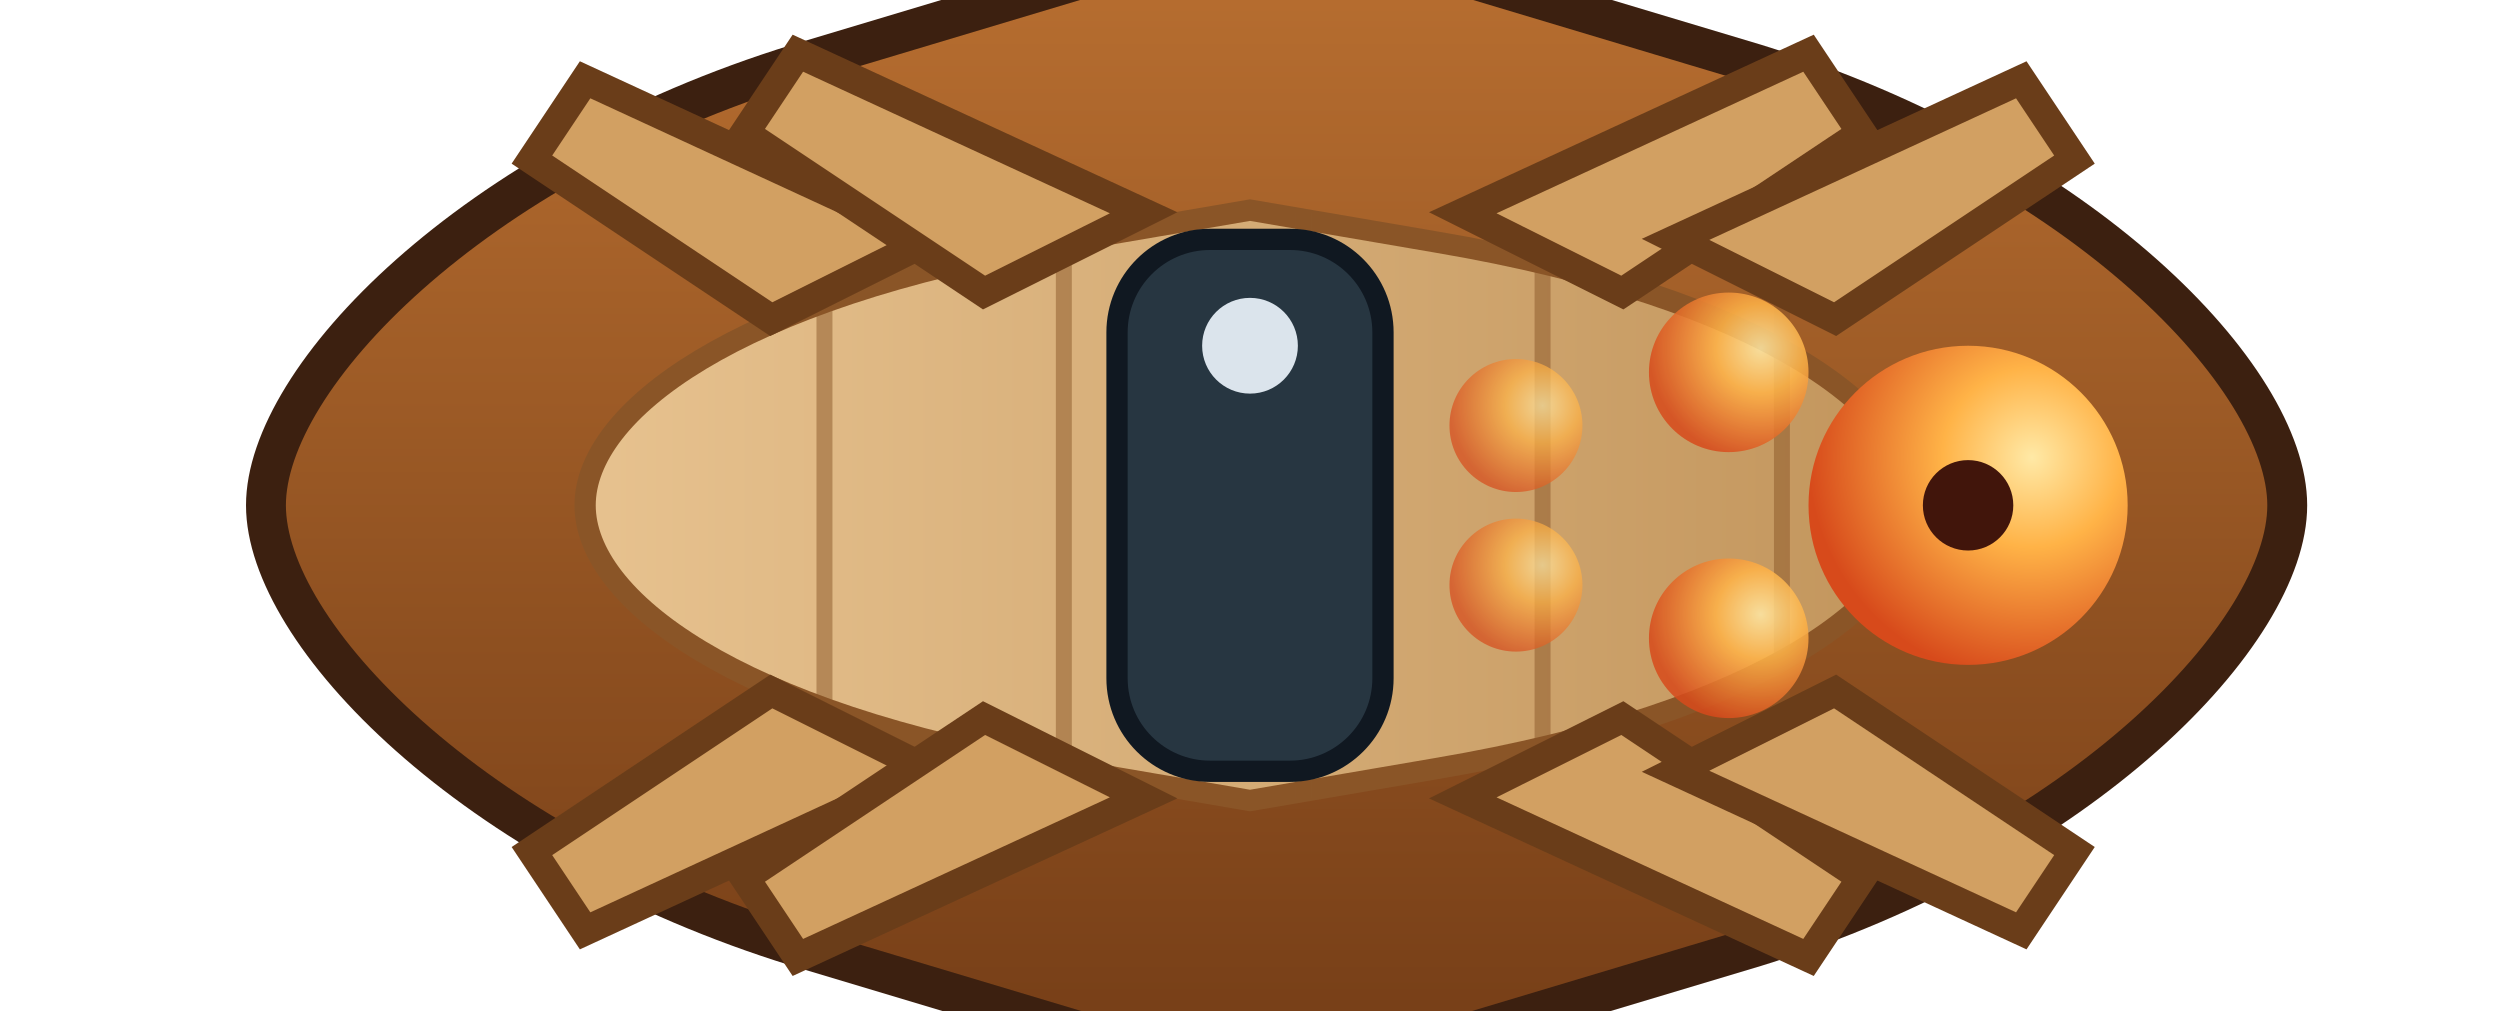
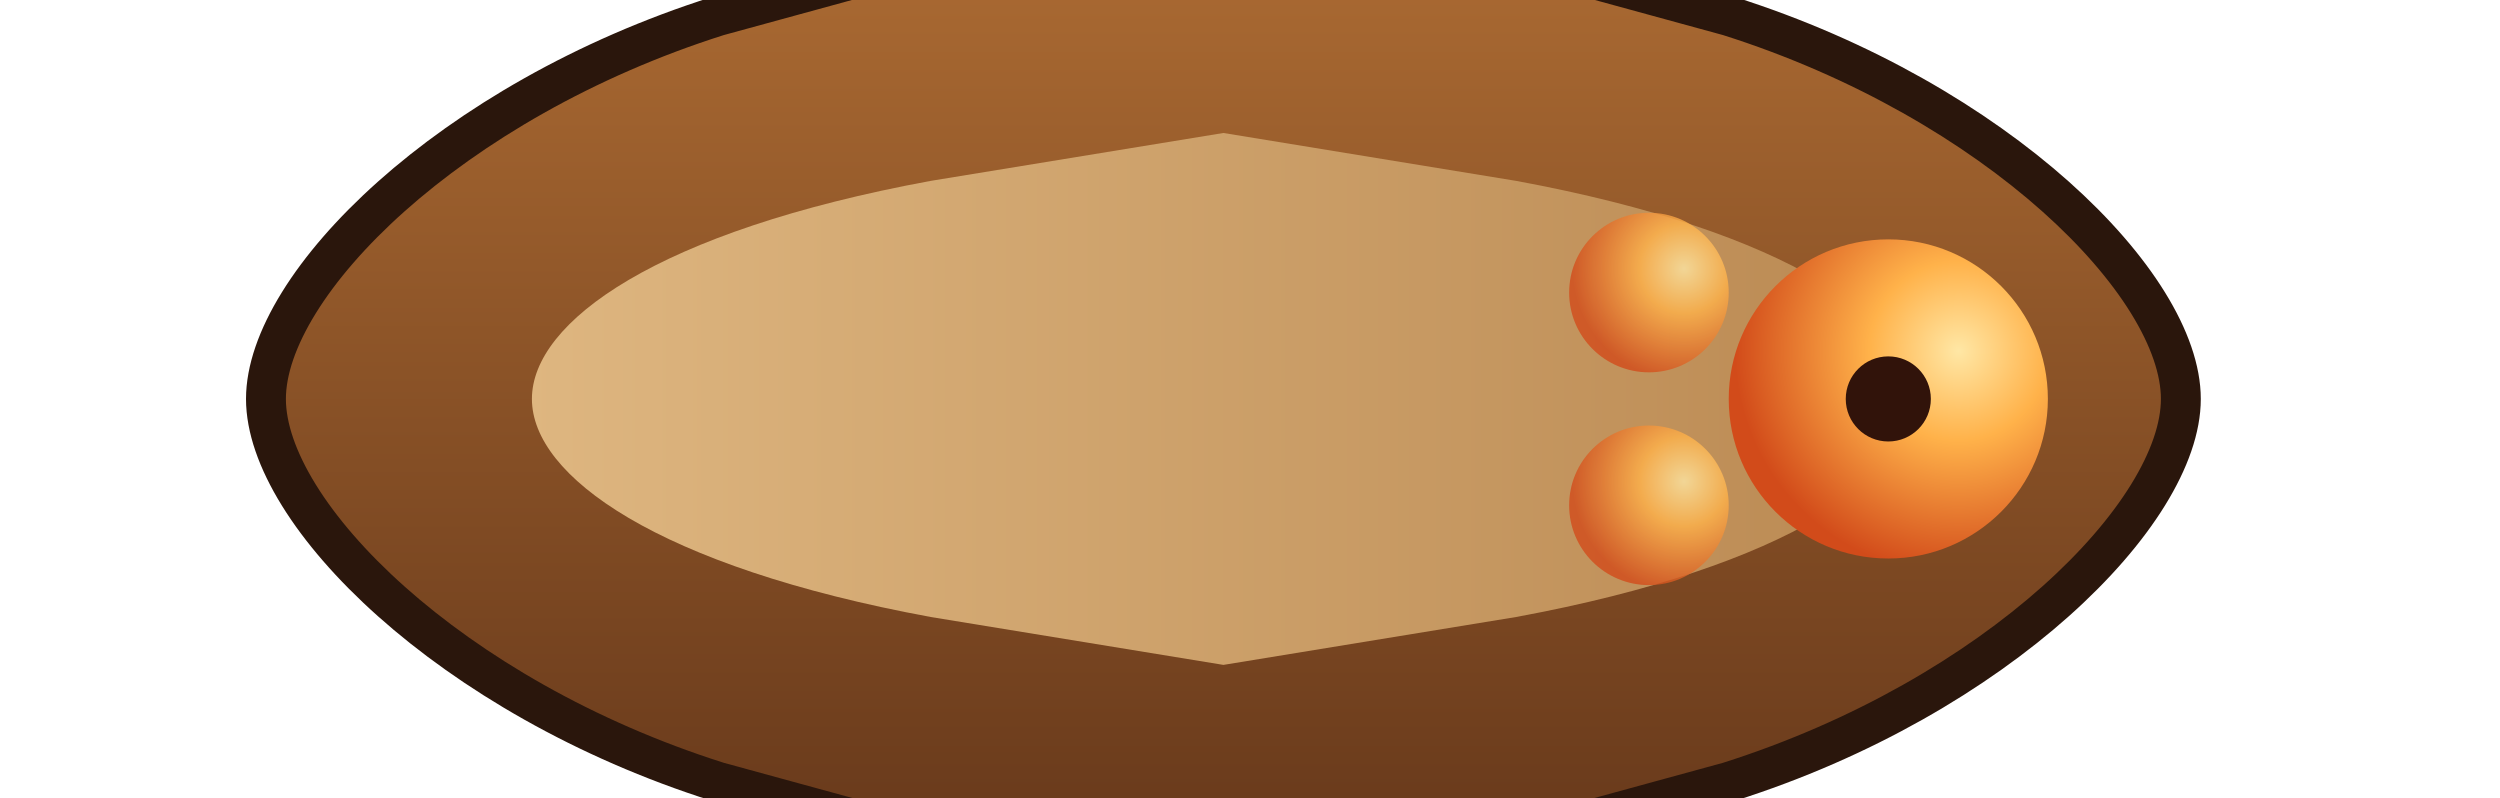
- <svg xmlns="http://www.w3.org/2000/svg" viewBox="0 0 188 76">
+ <svg xmlns="http://www.w3.org/2000/svg" viewBox="0 0 188 60">
  <defs>
-     <linearGradient id="fire3k-hull" x1="0" y1="0" x2="0" y2="1">
-       <stop offset="0" stop-color="#ba7031" />
-       <stop offset="1" stop-color="#733c16" />
+     <linearGradient id="fire3KHull" x1="0" y1="0" x2="0" y2="1">
+       <stop offset="0" stop-color="#b06e34" />
+       <stop offset="1" stop-color="#623519" />
    </linearGradient>
-     <linearGradient id="fire3k-deck" x1="0" y1="0" x2="1" y2="0">
-       <stop offset="0" stop-color="#e7c28f" />
-       <stop offset="1" stop-color="#c2955c" />
+     <linearGradient id="fire3KDeck" x1="0" y1="0" x2="1" y2="0">
+       <stop offset="0" stop-color="#deb680" />
+       <stop offset="1" stop-color="#ba8952" />
    </linearGradient>
-     <radialGradient id="fire3k-flame" cx="0.7" cy="0.35" r="0.7">
-       <stop offset="0" stop-color="#ffe9a6" />
-       <stop offset="0.4" stop-color="#ffb347" />
-       <stop offset="1" stop-color="#d74a1b" />
+     <radialGradient id="fire3KBlaze" cx="0.72" cy="0.35" r="0.7">
+       <stop offset="0" stop-color="#ffe7a5" />
+       <stop offset="0.4" stop-color="#ffb24a" />
+       <stop offset="1" stop-color="#d24b1a" />
    </radialGradient>
  </defs>
-   <path d="M20 38c0-9.6 15.4-25.6 40-33.2l36-10.8 36 10.8c24.6 7.6 40 23.6 40 33.2s-15.4 25.6-40 33.2l-36 10.8-36-10.8C35.4 63.6 20 47.6 20 38z" fill="url(#fire3k-hull)" stroke="#3c2010" stroke-width="3" />
-   <path d="M44 38c0-7 11.2-15.6 36-19.8l14-2.4 14 2.4c24.8 4.2 36 12.8 36 19.8s-11.2 15.6-36 19.8l-14 2.4-14-2.4c-24.8-4.2-36-12.8-36-19.8z" fill="url(#fire3k-deck)" stroke="#8a5527" stroke-width="1.6" />
-   <g stroke="#8a5527" stroke-width="1.2" opacity="0.5">
-     <line x1="62" y1="18" x2="62" y2="58" />
-     <line x1="80" y1="16" x2="80" y2="60" />
-     <line x1="98" y1="16" x2="98" y2="60" />
-     <line x1="116" y1="16" x2="116" y2="60" />
-     <line x1="134" y1="18" x2="134" y2="58" />
+   <path d="M20 30c0-8.6 13.8-22.4 34-28.8l38-10.4 38 10.4c20.2 6.4 34 20.2 34 28.8s-13.8 22.4-34 28.8l-38 10.4-38-10.4C33.8 52.4 20 38.6 20 30z" fill="url(#fire3KHull)" stroke="#2a160c" stroke-width="3" />
+   <path d="M40 30c0-5.8 9.4-12.6 30-16.4l22-3.6 22 3.6c20.6 3.8 30 10.6 30 16.4s-9.4 12.6-30 16.4l-22 3.6-22-3.6c-20.6-3.8-30-10.6-30-16.4z" fill="url(#fire3KDeck)" />
+   <g>
+     <circle cx="142" cy="30" r="12" fill="url(#fire3KBlaze)" />
+     <circle cx="124" cy="22" r="6" fill="url(#fire3KBlaze)" opacity="0.8" />
+     <circle cx="124" cy="38" r="6" fill="url(#fire3KBlaze)" opacity="0.8" />
  </g>
-   <g>
-     <circle cx="148" cy="38" r="12" fill="url(#fire3k-flame)" />
-     <circle cx="130" cy="28" r="6" fill="url(#fire3k-flame)" opacity="0.85" />
-     <circle cx="130" cy="48" r="6" fill="url(#fire3k-flame)" opacity="0.85" />
-     <circle cx="114" cy="32" r="5" fill="url(#fire3k-flame)" opacity="0.7" />
-     <circle cx="114" cy="44" r="5" fill="url(#fire3k-flame)" opacity="0.7" />
-   </g>
-   <circle cx="148" cy="38" r="3.4" fill="#41150b" />
-   <rect x="84" y="18" width="20" height="40" rx="7" fill="#273641" stroke="#101821" stroke-width="1.6" />
-   <circle cx="94" cy="26" r="3.6" fill="#dbe4ec" />
-   <g fill="#d2a062" stroke="#6a3d19" stroke-width="2.2">
-     <path d="M58 24l-18 -12 4 -6 26 12z" />
-     <path d="M74 22l-18 -12 4 -6 26 12z" />
-     <path d="M122 22l18 -12-4 -6-26 12z" />
-     <path d="M138 24l18 -12-4 -6-26 12z" />
-     <path d="M58 52l-18 12 4 6 26-12z" />
-     <path d="M74 54l-18 12 4 6 26-12z" />
-     <path d="M122 54l18 12-4 6-26-12z" />
-     <path d="M138 52l18 12-4 6-26-12z" />
-   </g>
+   <circle cx="142" cy="30" r="3.2" fill="#31130a" />
</svg>
